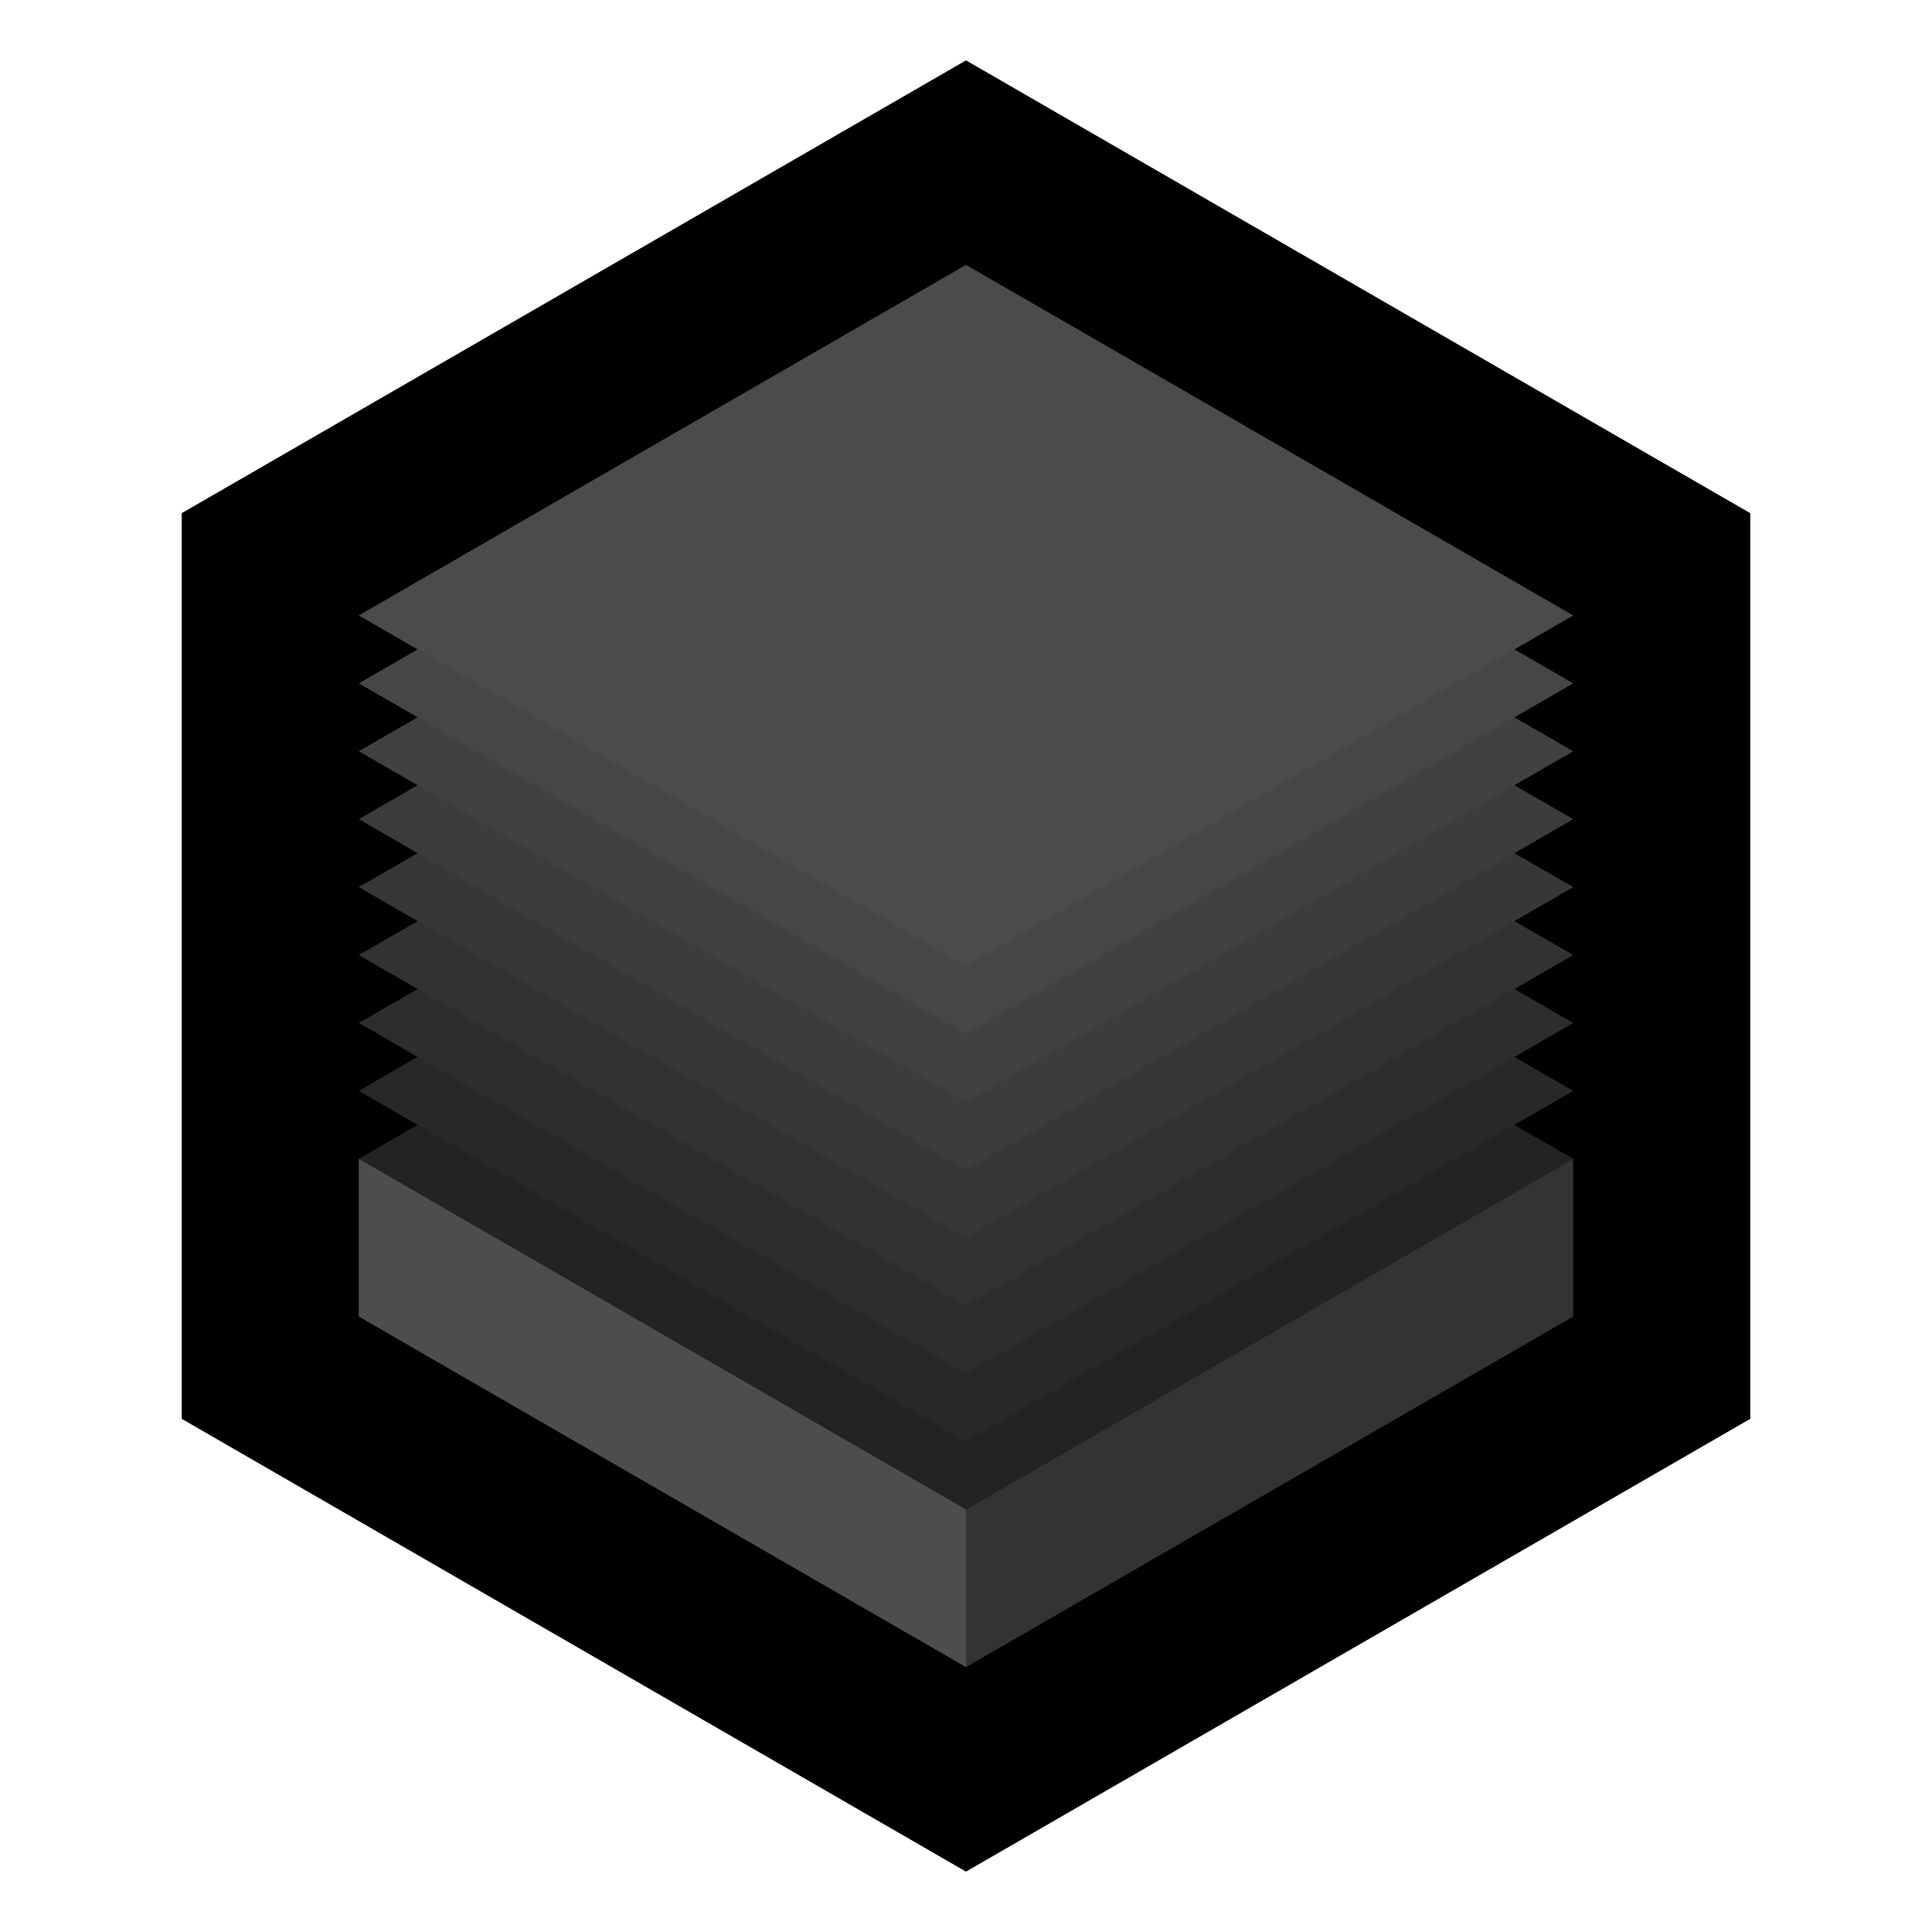
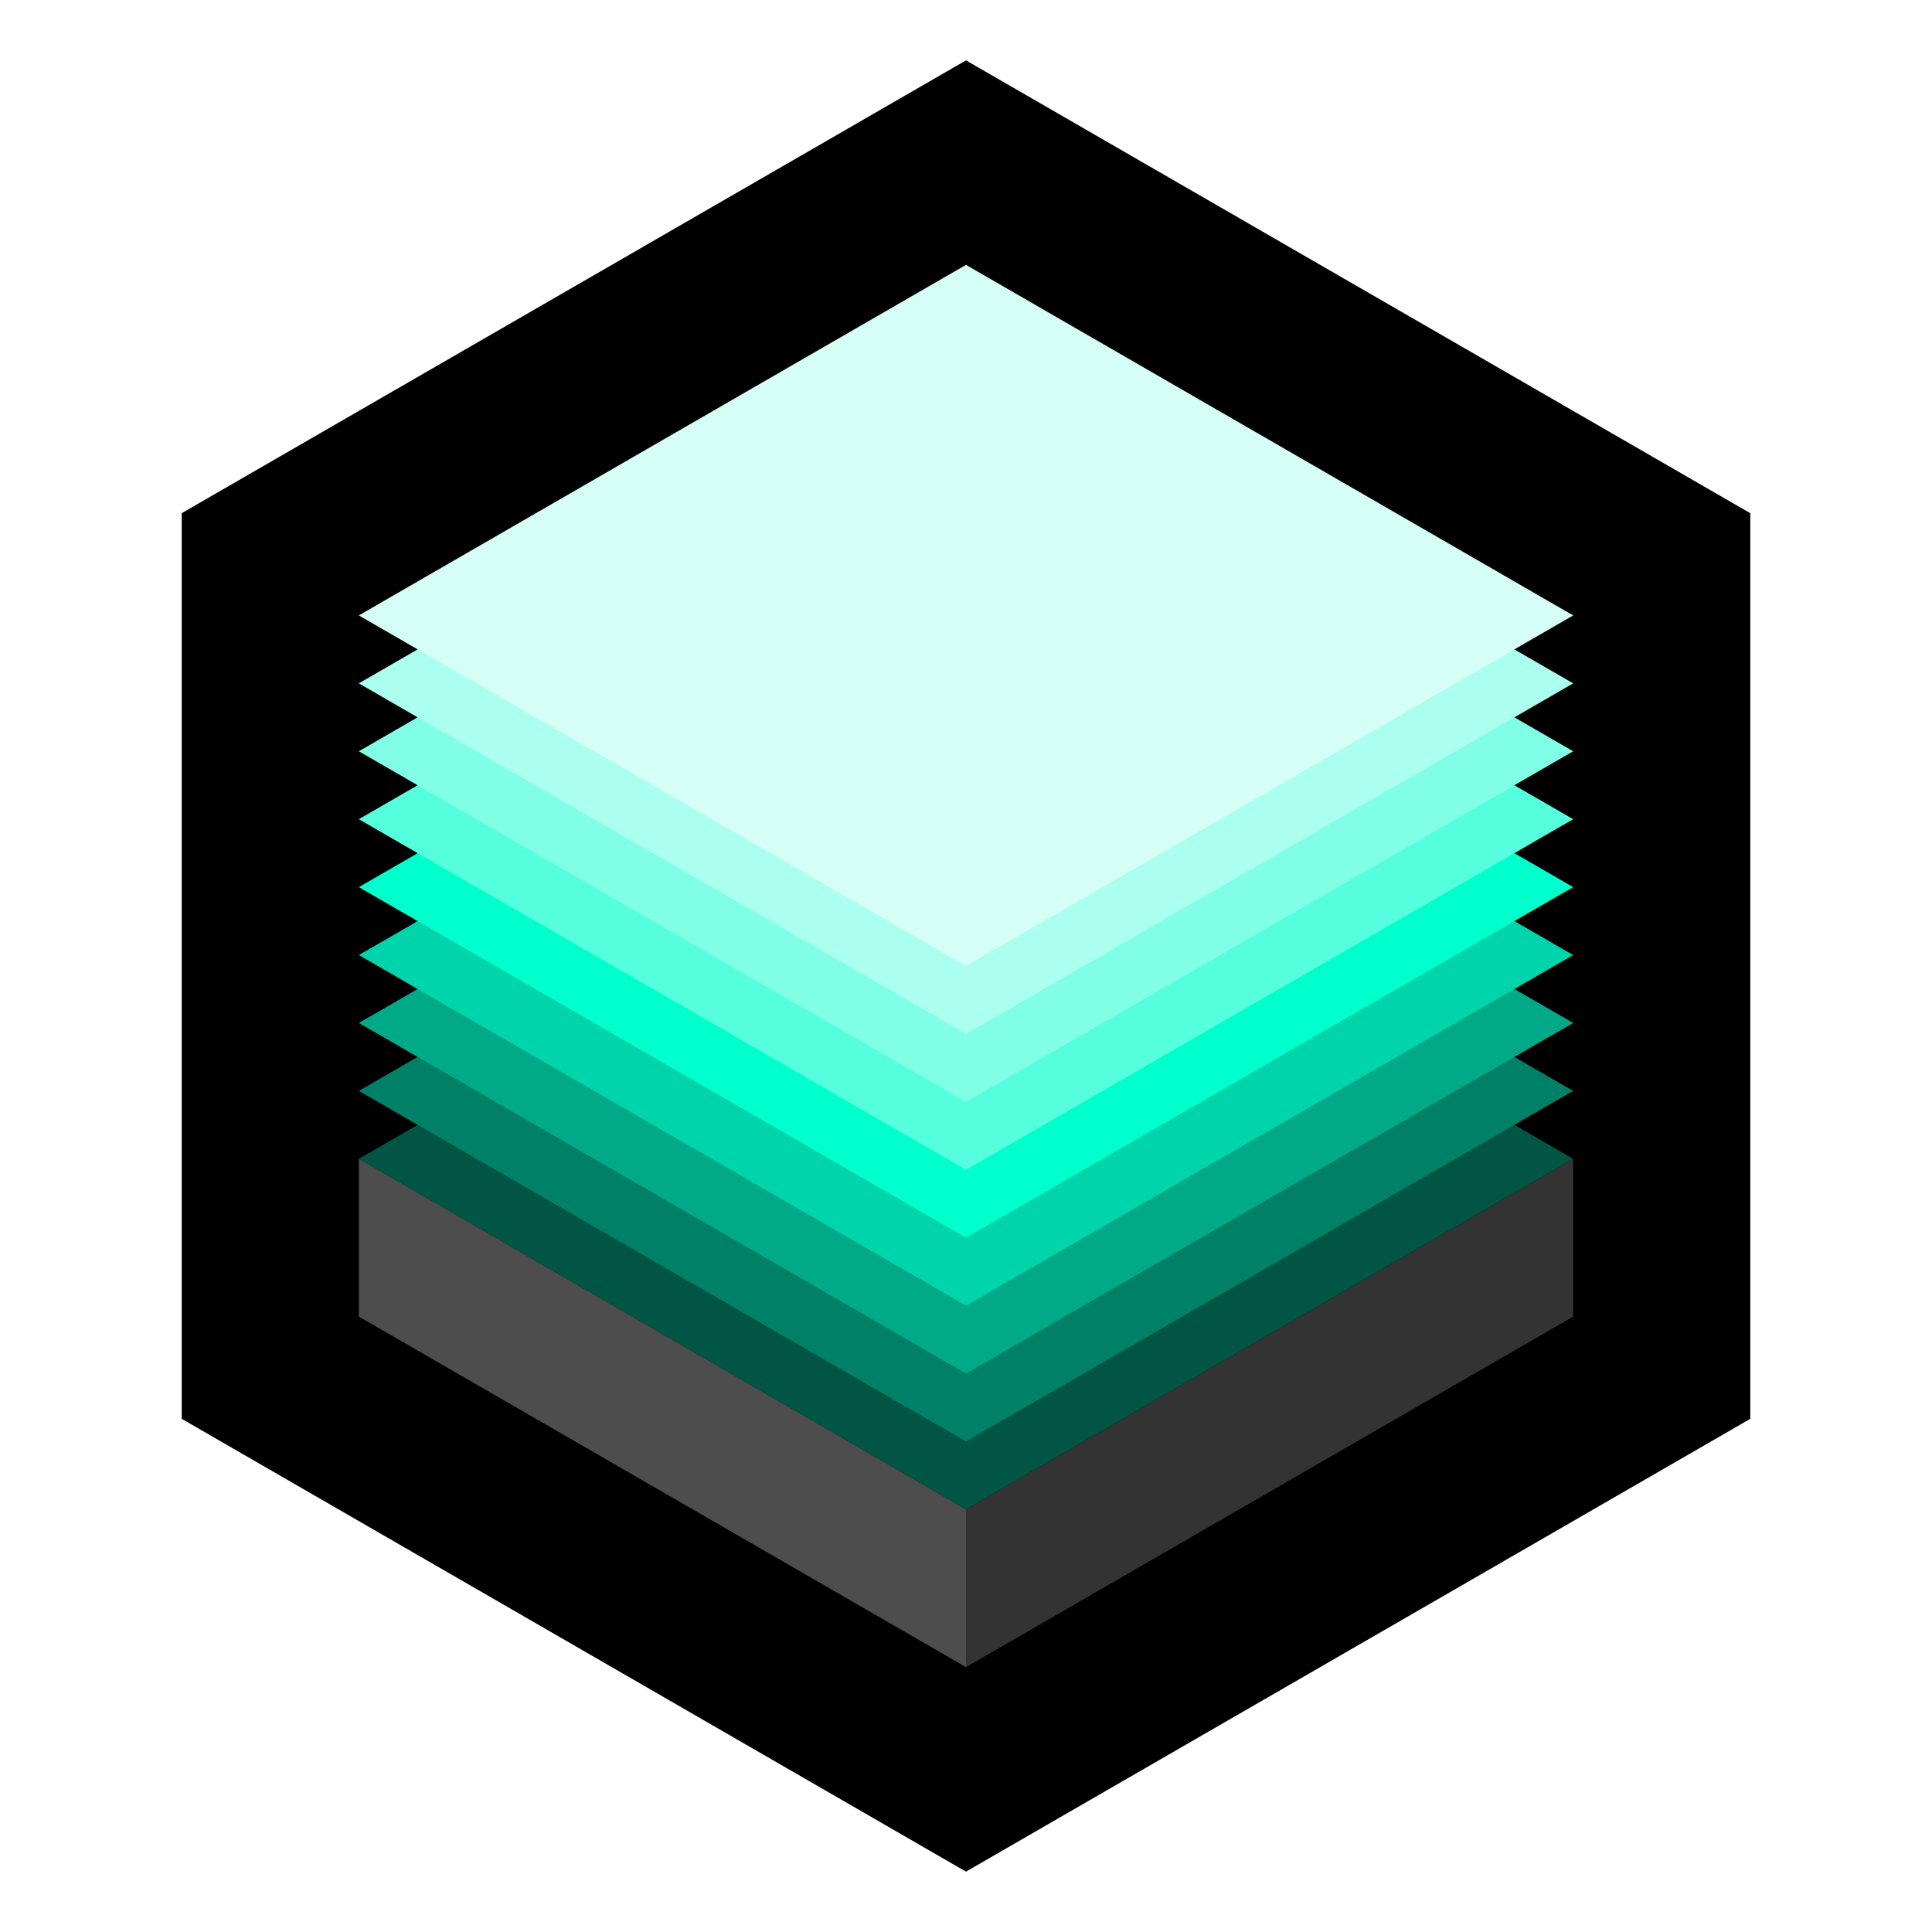
<svg xmlns="http://www.w3.org/2000/svg" width="1024" height="1024" viewBox="0 0 270.933 270.933" version="1.1" id="svg8">
  <defs id="defs2" />
  <g id="layer1" transform="translate(0,-161.5333)">
    <path style="fill:#000000;fill-opacity:1;stroke-width:0.265" id="path3822" d="m 67.733,163.65 56.826,32.808 0,65.617 -56.826,32.808 -56.826,-32.808 2e-6,-65.617 z" transform="matrix(1.935484,0,0,1.935484,4.369903,-146.7419)" />
-     <path style="fill:#232323;fill-opacity:1;stroke-width:0.396" d="m 135.467,274.877 -85.15,49.161 85.15,49.161 85.15,-49.161 z" id="path1325" />
-     <path style="fill:#282828;fill-opacity:1;stroke-width:0.396" d="m 135.467,265.352 -85.15,49.161 85.15,49.161 85.15,-49.161 z" id="path5498" />
-     <path style="fill:#2d2d2d;fill-opacity:1;stroke-width:0.396" d="m 135.467,255.827 -85.15,49.161 85.15,49.161 85.15,-49.161 z" id="path5379" />
+     <path style="fill:#005544;fill-opacity:1;stroke-width:0.396" d="m 135.467,274.877 -85.15,49.161 85.15,49.161 85.15,-49.161 z" id="path1325" />
+     <path style="fill:#008066;fill-opacity:1;stroke-width:0.396" d="m 135.467,265.352 -85.15,49.161 85.15,49.161 85.15,-49.161 z" id="path5498" />
+     <path style="fill:#00aa88;fill-opacity:1;stroke-width:0.396" d="m 135.467,255.827 -85.15,49.161 85.15,49.161 85.15,-49.161 z" id="path5379" />
    <path id="path3834" style="fill:#333333;fill-opacity:1;stroke-width:1.498" d="M 833.826 614.195 L 512 800 L 512 883.613 L 833.826 697.807 L 833.826 614.195 z " transform="matrix(0.2645833,0,0,0.2645833,0,161.5333)" />
    <path id="path3837" style="fill:#4d4d4d;fill-opacity:1;stroke-width:1.498" d="M 512 800 L 190.174 614.193 L 190.174 697.807 L 512 883.613 L 512 800 z " transform="matrix(0.2645833,0,0,0.2645833,0,161.5333)" />
-     <path style="fill:#323232;fill-opacity:1;stroke-width:0.396" d="m 135.467,246.302 -85.15,49.161 85.15,49.161 85.15,-49.161 z" id="path5655" />
-     <path style="fill:#373737;fill-opacity:1;stroke-width:0.396" d="m 135.467,236.777 -85.15,49.161 85.15,49.161 85.15,-49.161 z" id="path5160" />
-     <path style="fill:#3c3c3c;fill-opacity:1;stroke-width:0.396" d="m 135.467,227.252 -85.15,49.161 85.15,49.161 85.15,-49.161 z" id="path5757" />
-     <path style="fill:#414141;fill-opacity:1;stroke-width:0.396" d="m 135.467,217.727 -85.15,49.161 85.15,49.161 85.15,-49.161 z" id="path5759" />
-     <path style="fill:#464646;fill-opacity:1;stroke-width:0.396" d="m 135.467,208.202 -85.15,49.161 85.15,49.161 85.15,-49.161 z" id="path5761" />
-     <path style="fill:#4b4b4b;fill-opacity:1;stroke-width:0.396" d="m 135.467,198.677 -85.15,49.161 85.15,49.161 85.15,-49.161 z" id="path3824" />
+     <path style="fill:#00d4aa;fill-opacity:1;stroke-width:0.396" d="m 135.467,246.302 -85.15,49.161 85.15,49.161 85.15,-49.161 z" id="path5655" />
+     <path style="fill:#00ffcc;fill-opacity:1;stroke-width:0.396" d="m 135.467,236.777 -85.15,49.161 85.15,49.161 85.15,-49.161 z" id="path5160" />
+     <path style="fill:#55ffdd;fill-opacity:1;stroke-width:0.396" d="m 135.467,227.252 -85.15,49.161 85.15,49.161 85.15,-49.161 z" id="path5757" />
+     <path style="fill:#80ffe6;fill-opacity:1;stroke-width:0.396" d="m 135.467,217.727 -85.15,49.161 85.15,49.161 85.15,-49.161 z" id="path5759" />
+     <path style="fill:#aaffee;fill-opacity:1;stroke-width:0.396" d="m 135.467,208.202 -85.15,49.161 85.15,49.161 85.15,-49.161 z" id="path5761" />
+     <path style="fill:#d5fff6;fill-opacity:1;stroke-width:0.396" d="m 135.467,198.677 -85.15,49.161 85.15,49.161 85.15,-49.161 z" id="path3824" />
  </g>
</svg>
